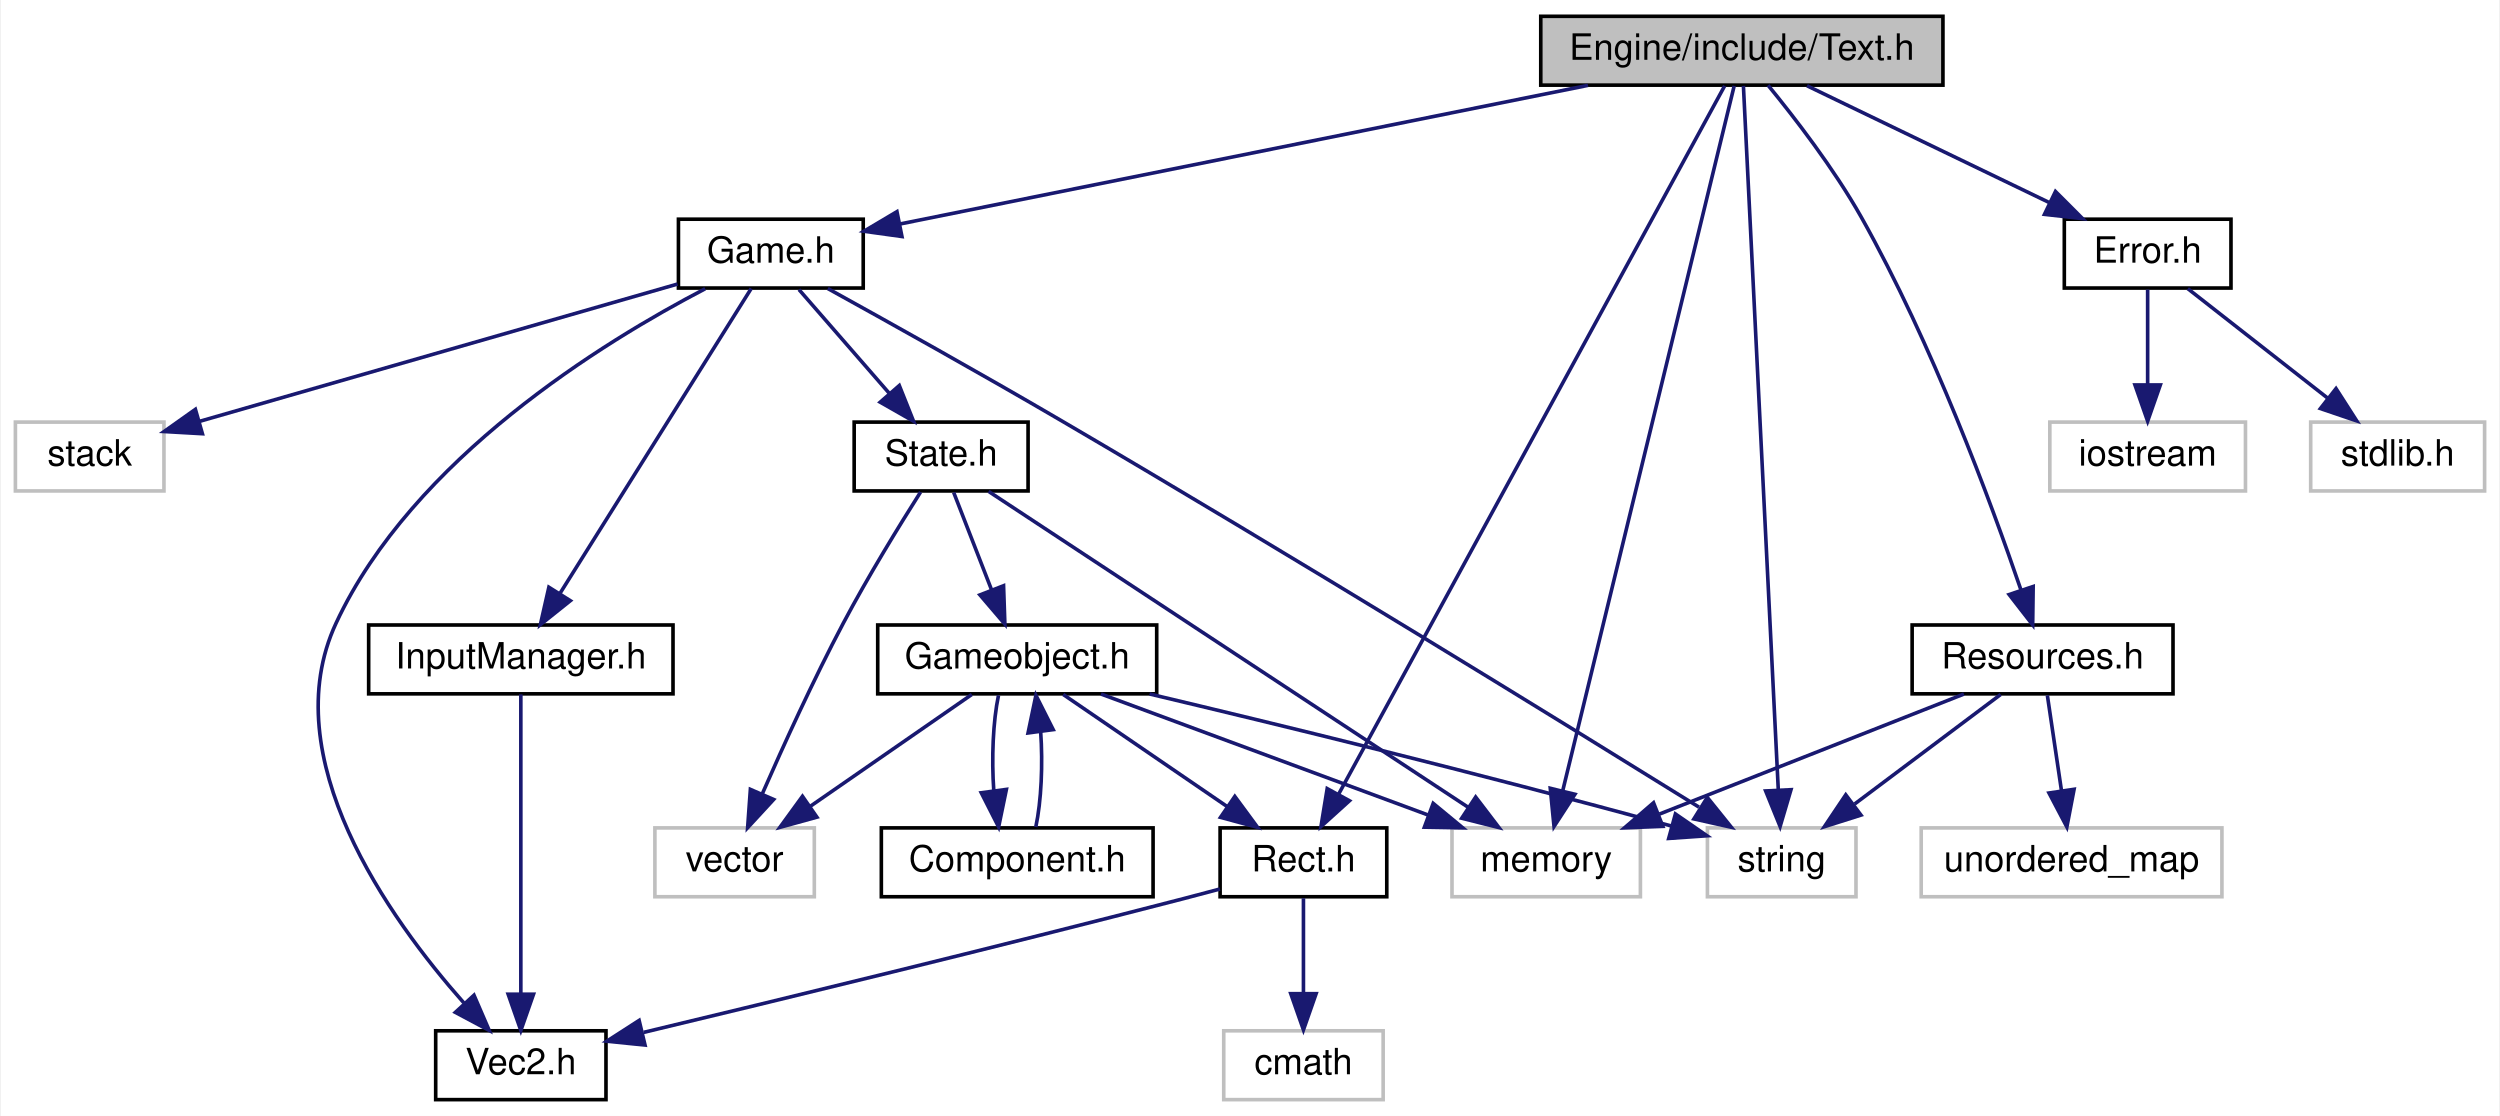
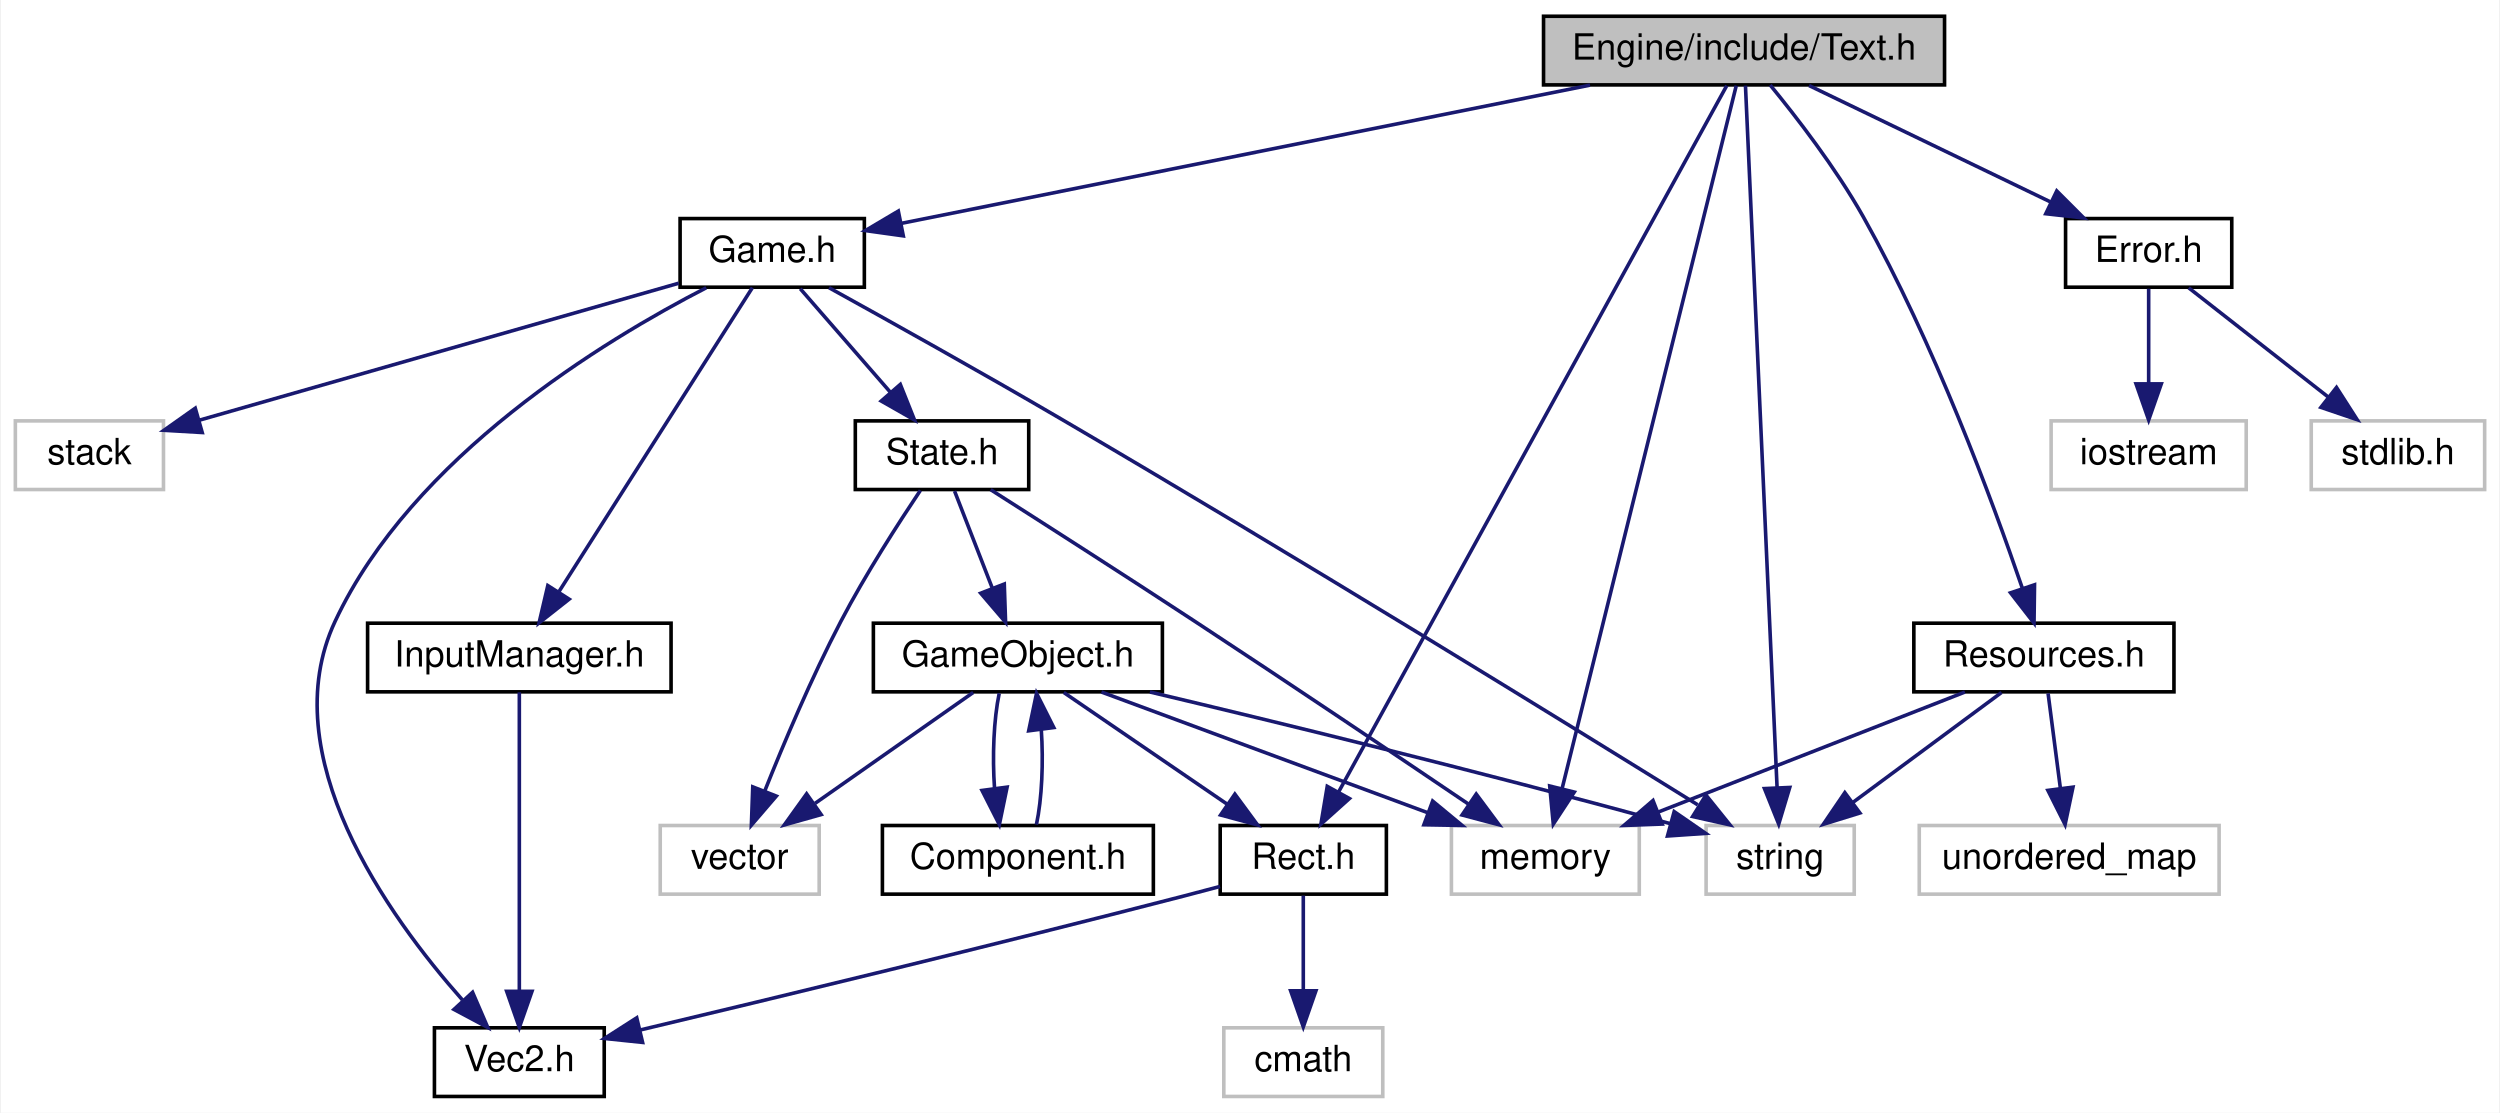
- <svg xmlns="http://www.w3.org/2000/svg" xmlns:xlink="http://www.w3.org/1999/xlink" width="690pt" height="308pt" viewBox="0.00 0.00 689.50 308.00">
+ <svg xmlns="http://www.w3.org/2000/svg" xmlns:xlink="http://www.w3.org/1999/xlink" width="692pt" height="308pt" viewBox="0.00 0.00 691.50 308.00">
  <g id="graph0" class="graph" transform="scale(1 1) rotate(0) translate(4 304)">
-     <polygon fill="white" stroke="none" points="-4,4 -4,-304 685.5,-304 685.5,4 -4,4" />
+     <polygon fill="white" stroke="none" points="-4,4 -4,-304 687.5,-304 687.5,4 -4,4" />
    <g id="node1" class="node">
-       <polygon fill="#bfbfbf" stroke="black" points="421,-280.5 421,-299.5 532,-299.5 532,-280.5 421,-280.5" />
-       <text text-anchor="middle" x="476.5" y="-287.5" font-family="Helvetica,sans-Serif" font-size="10.00">Engine/include/Text.h</text>
+       <polygon fill="#bfbfbf" stroke="black" points="423,-280.5 423,-299.5 534,-299.5 534,-280.5 423,-280.5" />
+       <text text-anchor="middle" x="478.5" y="-287.5" font-family="Helvetica,sans-Serif" font-size="10.00">Engine/include/Text.h</text>
    </g>
    <g id="node2" class="node">
      <g id="a_node2">
        <a xlink:href="Rect_8h.html" target="_top" xlink:title="Rect.h">
-           <polygon fill="white" stroke="black" points="332.5,-56.5 332.5,-75.5 378.5,-75.5 378.5,-56.5 332.5,-56.5" />
-           <text text-anchor="middle" x="355.5" y="-63.5" font-family="Helvetica,sans-Serif" font-size="10.00">Rect.h</text>
+           <polygon fill="white" stroke="black" points="333.5,-56.5 333.5,-75.5 379.5,-75.5 379.5,-56.5 333.5,-56.5" />
+           <text text-anchor="middle" x="356.5" y="-63.5" font-family="Helvetica,sans-Serif" font-size="10.00">Rect.h</text>
        </a>
      </g>
    </g>
    <g id="edge1" class="edge">
-       <path fill="none" stroke="midnightblue" d="M471.757,-280.297C453.802,-247.356 389.782,-129.898 365.205,-84.805" />
-       <polygon fill="midnightblue" stroke="midnightblue" points="368.201,-82.989 360.342,-75.884 362.055,-86.339 368.201,-82.989" />
+       <path fill="none" stroke="midnightblue" d="M473.717,-280.297C455.614,-247.356 391.066,-129.898 366.285,-84.805" />
+       <polygon fill="midnightblue" stroke="midnightblue" points="369.266,-82.962 361.382,-75.884 363.131,-86.333 369.266,-82.962" />
    </g>
    <g id="node5" class="node">
-       <polygon fill="white" stroke="#bfbfbf" points="396.5,-56.5 396.5,-75.5 448.5,-75.5 448.5,-56.5 396.5,-56.5" />
-       <text text-anchor="middle" x="422.5" y="-63.5" font-family="Helvetica,sans-Serif" font-size="10.00">memory</text>
+       <polygon fill="white" stroke="#bfbfbf" points="397.5,-56.5 397.5,-75.5 449.5,-75.5 449.5,-56.5 397.5,-56.5" />
+       <text text-anchor="middle" x="423.5" y="-63.5" font-family="Helvetica,sans-Serif" font-size="10.00">memory</text>
    </g>
    <g id="edge4" class="edge">
-       <path fill="none" stroke="midnightblue" d="M474.383,-280.297C466.421,-247.563 438.159,-131.375 427.04,-85.666" />
-       <polygon fill="midnightblue" stroke="midnightblue" points="430.425,-84.773 424.661,-75.884 423.624,-86.428 430.425,-84.773" />
+       <path fill="none" stroke="midnightblue" d="M476.344,-280.297C468.234,-247.563 439.449,-131.375 428.125,-85.666" />
+       <polygon fill="midnightblue" stroke="midnightblue" points="431.503,-84.749 425.701,-75.884 424.708,-86.432 431.503,-84.749" />
    </g>
    <g id="node6" class="node">
-       <polygon fill="white" stroke="#bfbfbf" points="467,-56.5 467,-75.5 508,-75.5 508,-56.5 467,-56.5" />
-       <text text-anchor="middle" x="487.5" y="-63.5" font-family="Helvetica,sans-Serif" font-size="10.00">string</text>
+       <polygon fill="white" stroke="#bfbfbf" points="468,-56.5 468,-75.5 509,-75.5 509,-56.5 468,-56.5" />
+       <text text-anchor="middle" x="488.5" y="-63.5" font-family="Helvetica,sans-Serif" font-size="10.00">string</text>
    </g>
    <g id="edge5" class="edge">
-       <path fill="none" stroke="midnightblue" d="M476.931,-280.297C478.55,-247.633 484.286,-131.866 486.561,-85.957" />
-       <polygon fill="midnightblue" stroke="midnightblue" points="490.061,-86.045 487.06,-75.884 483.069,-85.698 490.061,-86.045" />
+       <path fill="none" stroke="midnightblue" d="M478.892,-280.297C480.363,-247.633 485.578,-131.866 487.646,-85.957" />
+       <polygon fill="midnightblue" stroke="midnightblue" points="491.146,-86.031 488.1,-75.884 484.153,-85.716 491.146,-86.031" />
    </g>
    <g id="node7" class="node">
      <g id="a_node7">
        <a xlink:href="Resources_8h.html" target="_top" xlink:title="Resources.h">
-           <polygon fill="white" stroke="black" points="523.5,-112.5 523.5,-131.5 595.5,-131.5 595.5,-112.5 523.5,-112.5" />
-           <text text-anchor="middle" x="559.5" y="-119.5" font-family="Helvetica,sans-Serif" font-size="10.00">Resources.h</text>
+           <polygon fill="white" stroke="black" points="525.5,-112.5 525.5,-131.5 597.5,-131.5 597.5,-112.5 525.5,-112.5" />
+           <text text-anchor="middle" x="561.5" y="-119.5" font-family="Helvetica,sans-Serif" font-size="10.00">Resources.h</text>
        </a>
      </g>
    </g>
    <g id="edge6" class="edge">
-       <path fill="none" stroke="midnightblue" d="M483.736,-280.462C490.911,-271.711 501.902,-257.511 509.5,-244 529.017,-209.295 545.236,-165.431 553.531,-141.191" />
-       <polygon fill="midnightblue" stroke="midnightblue" points="556.907,-142.132 556.769,-131.538 550.27,-139.906 556.907,-142.132" />
+       <path fill="none" stroke="midnightblue" d="M485.736,-280.462C492.911,-271.711 503.902,-257.511 511.5,-244 531.017,-209.295 547.236,-165.431 555.531,-141.191" />
+       <polygon fill="midnightblue" stroke="midnightblue" points="558.907,-142.132 558.769,-131.538 552.27,-139.906 558.907,-142.132" />
    </g>
    <g id="node9" class="node">
      <g id="a_node9">
        <a xlink:href="Game_8h.html" target="_top" xlink:title="Game.h">
-           <polygon fill="white" stroke="black" points="183,-224.5 183,-243.5 234,-243.5 234,-224.5 183,-224.5" />
-           <text text-anchor="middle" x="208.5" y="-231.5" font-family="Helvetica,sans-Serif" font-size="10.00">Game.h</text>
+           <polygon fill="white" stroke="black" points="184,-224.5 184,-243.5 235,-243.5 235,-224.5 184,-224.5" />
+           <text text-anchor="middle" x="209.5" y="-231.5" font-family="Helvetica,sans-Serif" font-size="10.00">Game.h</text>
        </a>
      </g>
    </g>
    <g id="edge10" class="edge">
-       <path fill="none" stroke="midnightblue" d="M434.035,-280.444C381.535,-269.865 293.128,-252.052 244.044,-242.162" />
-       <polygon fill="midnightblue" stroke="midnightblue" points="244.688,-238.721 234.194,-240.177 243.306,-245.584 244.688,-238.721" />
+       <path fill="none" stroke="midnightblue" d="M435.876,-280.444C383.181,-269.865 294.444,-252.052 245.177,-242.162" />
+       <polygon fill="midnightblue" stroke="midnightblue" points="245.783,-238.714 235.29,-240.177 244.406,-245.577 245.783,-238.714" />
    </g>
    <g id="node16" class="node">
      <g id="a_node16">
        <a xlink:href="Error_8h.html" target="_top" xlink:title="Error.h">
-           <polygon fill="white" stroke="black" points="565.5,-224.5 565.5,-243.5 611.5,-243.5 611.5,-224.5 565.5,-224.5" />
-           <text text-anchor="middle" x="588.5" y="-231.5" font-family="Helvetica,sans-Serif" font-size="10.00">Error.h</text>
+           <polygon fill="white" stroke="black" points="567.5,-224.5 567.5,-243.5 613.5,-243.5 613.5,-224.5 567.5,-224.5" />
+           <text text-anchor="middle" x="590.5" y="-231.5" font-family="Helvetica,sans-Serif" font-size="10.00">Error.h</text>
        </a>
      </g>
    </g>
    <g id="edge26" class="edge">
-       <path fill="none" stroke="midnightblue" d="M494.495,-280.324C512.538,-271.625 540.547,-258.12 561.303,-248.113" />
-       <polygon fill="midnightblue" stroke="midnightblue" points="563.062,-251.15 570.55,-243.655 560.022,-244.845 563.062,-251.15" />
+       <path fill="none" stroke="midnightblue" d="M496.495,-280.324C514.538,-271.625 542.547,-258.12 563.303,-248.113" />
+       <polygon fill="midnightblue" stroke="midnightblue" points="565.062,-251.15 572.55,-243.655 562.022,-244.845 565.062,-251.15" />
    </g>
    <g id="node3" class="node">
      <g id="a_node3">
        <a xlink:href="Vec2_8h.html" target="_top" xlink:title="Vec2.h">
          <polygon fill="white" stroke="black" points="116,-0.5 116,-19.5 163,-19.5 163,-0.5 116,-0.5" />
          <text text-anchor="middle" x="139.5" y="-7.5" font-family="Helvetica,sans-Serif" font-size="10.00">Vec2.h</text>
        </a>
      </g>
    </g>
    <g id="edge2" class="edge">
-       <path fill="none" stroke="midnightblue" d="M332.441,-58.632C329.109,-57.735 325.719,-56.835 322.5,-56 270.615,-42.548 210.192,-27.884 173.408,-19.068" />
-       <polygon fill="midnightblue" stroke="midnightblue" points="173.777,-15.558 163.237,-16.635 172.148,-22.366 173.777,-15.558" />
+       <path fill="none" stroke="midnightblue" d="M333.442,-58.628C330.11,-57.732 326.72,-56.833 323.5,-56 270.97,-42.416 209.723,-27.65 172.814,-18.868" />
+       <polygon fill="midnightblue" stroke="midnightblue" points="173.615,-15.461 163.077,-16.556 171.998,-22.271 173.615,-15.461" />
    </g>
    <g id="node4" class="node">
-       <polygon fill="white" stroke="#bfbfbf" points="333.5,-0.5 333.5,-19.5 377.5,-19.5 377.5,-0.5 333.5,-0.5" />
-       <text text-anchor="middle" x="355.5" y="-7.5" font-family="Helvetica,sans-Serif" font-size="10.00">cmath</text>
+       <polygon fill="white" stroke="#bfbfbf" points="334.5,-0.5 334.5,-19.5 378.5,-19.5 378.5,-0.5 334.5,-0.5" />
+       <text text-anchor="middle" x="356.5" y="-7.5" font-family="Helvetica,sans-Serif" font-size="10.00">cmath</text>
    </g>
    <g id="edge3" class="edge">
-       <path fill="none" stroke="midnightblue" d="M355.5,-56.083C355.5,-49.006 355.5,-38.861 355.5,-29.986" />
-       <polygon fill="midnightblue" stroke="midnightblue" points="359,-29.751 355.5,-19.751 352,-29.751 359,-29.751" />
+       <path fill="none" stroke="midnightblue" d="M356.5,-56.083C356.5,-49.006 356.5,-38.861 356.5,-29.986" />
+       <polygon fill="midnightblue" stroke="midnightblue" points="360,-29.751 356.5,-19.751 353,-29.751 360,-29.751" />
    </g>
    <g id="edge9" class="edge">
-       <path fill="none" stroke="midnightblue" d="M537.792,-112.444C515.145,-103.517 479.428,-89.439 453.748,-79.317" />
-       <polygon fill="midnightblue" stroke="midnightblue" points="454.693,-75.927 444.106,-75.516 452.126,-82.44 454.693,-75.927" />
+       <path fill="none" stroke="midnightblue" d="M539.633,-112.444C516.721,-103.478 480.525,-89.314 454.634,-79.183" />
+       <polygon fill="midnightblue" stroke="midnightblue" points="455.852,-75.901 445.264,-75.516 453.301,-82.42 455.852,-75.901" />
    </g>
    <g id="edge7" class="edge">
-       <path fill="none" stroke="midnightblue" d="M547.932,-112.324C537.08,-104.185 520.619,-91.84 507.617,-82.087" />
-       <polygon fill="midnightblue" stroke="midnightblue" points="509.379,-79.034 499.279,-75.834 505.179,-84.634 509.379,-79.034" />
+       <path fill="none" stroke="midnightblue" d="M549.771,-112.324C538.663,-104.107 521.758,-91.602 508.517,-81.807" />
+       <polygon fill="midnightblue" stroke="midnightblue" points="510.563,-78.967 500.442,-75.834 506.4,-84.595 510.563,-78.967" />
    </g>
    <g id="node8" class="node">
-       <polygon fill="white" stroke="#bfbfbf" points="526,-56.5 526,-75.5 609,-75.5 609,-56.5 526,-56.5" />
-       <text text-anchor="middle" x="567.5" y="-63.5" font-family="Helvetica,sans-Serif" font-size="10.00">unordered_map</text>
+       <polygon fill="white" stroke="#bfbfbf" points="527,-56.5 527,-75.5 610,-75.5 610,-56.5 527,-56.5" />
+       <text text-anchor="middle" x="568.5" y="-63.5" font-family="Helvetica,sans-Serif" font-size="10.00">unordered_map</text>
    </g>
    <g id="edge8" class="edge">
-       <path fill="none" stroke="midnightblue" d="M560.821,-112.083C561.881,-104.927 563.406,-94.635 564.731,-85.691" />
-       <polygon fill="midnightblue" stroke="midnightblue" points="568.2,-86.156 566.204,-75.751 561.276,-85.13 568.2,-86.156" />
+       <path fill="none" stroke="midnightblue" d="M562.656,-112.083C563.584,-104.927 564.918,-94.635 566.077,-85.691" />
+       <polygon fill="midnightblue" stroke="midnightblue" points="569.551,-86.118 567.366,-75.751 562.609,-85.218 569.551,-86.118" />
    </g>
    <g id="edge25" class="edge">
-       <path fill="none" stroke="midnightblue" d="M190.38,-224.306C162.384,-209.729 109.641,-177.425 88.5,-132 71.281,-95.001 103.082,-50.579 123.766,-27.208" />
-       <polygon fill="midnightblue" stroke="midnightblue" points="126.571,-29.329 130.772,-19.603 121.423,-24.586 126.571,-29.329" />
+       <path fill="none" stroke="midnightblue" d="M191.233,-224.348C163.011,-209.829 109.837,-177.604 88.5,-132 71.205,-95.036 103.037,-50.6 123.746,-27.218" />
+       <polygon fill="midnightblue" stroke="midnightblue" points="126.556,-29.333 130.76,-19.608 121.409,-24.589 126.556,-29.333" />
    </g>
    <g id="edge11" class="edge">
-       <path fill="none" stroke="midnightblue" d="M224.225,-224.361C240.423,-215.414 266.355,-200.956 288.5,-188 352.894,-150.326 427.841,-104.102 464.677,-81.224" />
-       <polygon fill="midnightblue" stroke="midnightblue" points="466.96,-83.925 473.604,-75.672 463.264,-77.981 466.96,-83.925" />
+       <path fill="none" stroke="midnightblue" d="M225.225,-224.361C241.423,-215.414 267.355,-200.956 289.5,-188 353.894,-150.326 428.841,-104.102 465.677,-81.224" />
+       <polygon fill="midnightblue" stroke="midnightblue" points="467.96,-83.925 474.604,-75.672 464.264,-77.981 467.96,-83.925" />
    </g>
    <g id="node10" class="node">
      <polygon fill="white" stroke="#bfbfbf" points="0,-168.5 0,-187.5 41,-187.5 41,-168.5 0,-168.5" />
      <text text-anchor="middle" x="20.5" y="-175.5" font-family="Helvetica,sans-Serif" font-size="10.00">stack</text>
    </g>
    <g id="edge12" class="edge">
-       <path fill="none" stroke="midnightblue" d="M182.754,-225.605C148.283,-215.704 87.245,-198.171 50.661,-187.663" />
-       <polygon fill="midnightblue" stroke="midnightblue" points="51.612,-184.295 41.034,-184.898 49.679,-191.023 51.612,-184.295" />
+       <path fill="none" stroke="midnightblue" d="M183.617,-225.605C148.963,-215.704 87.6,-198.171 50.822,-187.663" />
+       <polygon fill="midnightblue" stroke="midnightblue" points="51.72,-184.28 41.143,-184.898 49.797,-191.011 51.72,-184.28" />
    </g>
    <g id="node11" class="node">
      <g id="a_node11">
        <a xlink:href="State_8h.html" target="_top" xlink:title="State.h">
-           <polygon fill="white" stroke="black" points="231.5,-168.5 231.5,-187.5 279.5,-187.5 279.5,-168.5 231.5,-168.5" />
-           <text text-anchor="middle" x="255.5" y="-175.5" font-family="Helvetica,sans-Serif" font-size="10.00">State.h</text>
+           <polygon fill="white" stroke="black" points="232.5,-168.5 232.5,-187.5 280.5,-187.5 280.5,-168.5 232.5,-168.5" />
+           <text text-anchor="middle" x="256.5" y="-175.5" font-family="Helvetica,sans-Serif" font-size="10.00">State.h</text>
        </a>
      </g>
    </g>
    <g id="edge13" class="edge">
-       <path fill="none" stroke="midnightblue" d="M216.261,-224.083C223.037,-216.298 233.043,-204.801 241.255,-195.367" />
-       <polygon fill="midnightblue" stroke="midnightblue" points="243.958,-197.592 247.883,-187.751 238.678,-192.996 243.958,-197.592" />
+       <path fill="none" stroke="midnightblue" d="M217.261,-224.083C224.037,-216.298 234.043,-204.801 242.255,-195.367" />
+       <polygon fill="midnightblue" stroke="midnightblue" points="244.958,-197.592 248.883,-187.751 239.678,-192.996 244.958,-197.592" />
    </g>
    <g id="node15" class="node">
      <g id="a_node15">
        <a xlink:href="InputManager_8h.html" target="_top" xlink:title="InputManager.h">
          <polygon fill="white" stroke="black" points="97.5,-112.5 97.5,-131.5 181.5,-131.5 181.5,-112.5 97.5,-112.5" />
          <text text-anchor="middle" x="139.5" y="-119.5" font-family="Helvetica,sans-Serif" font-size="10.00">InputManager.h</text>
        </a>
      </g>
    </g>
    <g id="edge23" class="edge">
-       <path fill="none" stroke="midnightblue" d="M203.086,-224.368C191.749,-206.296 165.329,-164.176 150.356,-140.307" />
-       <polygon fill="midnightblue" stroke="midnightblue" points="153.168,-138.203 144.889,-131.591 147.238,-141.923 153.168,-138.203" />
+       <path fill="none" stroke="midnightblue" d="M204.007,-224.368C192.506,-206.296 165.703,-164.176 150.514,-140.307" />
+       <polygon fill="midnightblue" stroke="midnightblue" points="153.289,-138.149 144.967,-131.591 147.383,-141.907 153.289,-138.149" />
    </g>
    <g id="edge22" class="edge">
-       <path fill="none" stroke="midnightblue" d="M268.604,-168.368C297.261,-149.492 365.743,-104.385 400.886,-81.237" />
-       <polygon fill="midnightblue" stroke="midnightblue" points="403.031,-84.015 409.457,-75.591 399.18,-78.169 403.031,-84.015" />
+       <path fill="none" stroke="midnightblue" d="M269.969,-168.449C284.1,-159.452 306.934,-144.843 326.5,-132 352.688,-114.811 382.603,-94.69 402.205,-81.439" />
+       <polygon fill="midnightblue" stroke="midnightblue" points="404.365,-84.203 410.686,-75.7 400.442,-78.406 404.365,-84.203" />
    </g>
    <g id="node12" class="node">
      <g id="a_node12">
-         <a xlink:href="Gameobject_8h.html" target="_top" xlink:title="Gameobject.h">
-           <polygon fill="white" stroke="black" points="238,-112.5 238,-131.5 315,-131.5 315,-112.5 238,-112.5" />
-           <text text-anchor="middle" x="276.5" y="-119.5" font-family="Helvetica,sans-Serif" font-size="10.00">Gameobject.h</text>
+         <a xlink:href="GameObject_8h.html" target="_top" xlink:title="GameObject.h">
+           <polygon fill="white" stroke="black" points="237.5,-112.5 237.5,-131.5 317.5,-131.5 317.5,-112.5 237.5,-112.5" />
+           <text text-anchor="middle" x="277.5" y="-119.5" font-family="Helvetica,sans-Serif" font-size="10.00">GameObject.h</text>
        </a>
      </g>
    </g>
    <g id="edge14" class="edge">
-       <path fill="none" stroke="midnightblue" d="M258.968,-168.083C261.812,-160.77 265.929,-150.181 269.46,-141.103" />
-       <polygon fill="midnightblue" stroke="midnightblue" points="272.734,-142.34 273.097,-131.751 266.21,-139.803 272.734,-142.34" />
+       <path fill="none" stroke="midnightblue" d="M259.968,-168.083C262.812,-160.77 266.929,-150.181 270.46,-141.103" />
+       <polygon fill="midnightblue" stroke="midnightblue" points="273.734,-142.34 274.097,-131.751 267.21,-139.803 273.734,-142.34" />
    </g>
    <g id="node13" class="node">
-       <polygon fill="white" stroke="#bfbfbf" points="176.5,-56.5 176.5,-75.5 220.5,-75.5 220.5,-56.5 176.5,-56.5" />
-       <text text-anchor="middle" x="198.5" y="-63.5" font-family="Helvetica,sans-Serif" font-size="10.00">vector</text>
+       <polygon fill="white" stroke="#bfbfbf" points="178.5,-56.5 178.5,-75.5 222.5,-75.5 222.5,-56.5 178.5,-56.5" />
+       <text text-anchor="middle" x="200.5" y="-63.5" font-family="Helvetica,sans-Serif" font-size="10.00">vector</text>
    </g>
    <g id="edge21" class="edge">
-       <path fill="none" stroke="midnightblue" d="M249.832,-168.198C244.158,-159.243 235.314,-144.887 228.5,-132 220.248,-116.395 211.918,-98.098 206.137,-84.899" />
-       <polygon fill="midnightblue" stroke="midnightblue" points="209.279,-83.345 202.097,-75.556 202.853,-86.124 209.279,-83.345" />
+       <path fill="none" stroke="midnightblue" d="M250.518,-168.266C244.553,-159.363 235.32,-145.047 228.5,-132 220.415,-116.534 212.683,-98.222 207.4,-84.982" />
+       <polygon fill="midnightblue" stroke="midnightblue" points="210.633,-83.639 203.729,-75.602 204.115,-86.19 210.633,-83.639" />
    </g>
    <g id="edge17" class="edge">
-       <path fill="none" stroke="midnightblue" d="M289.193,-112.324C301.401,-103.979 320.078,-91.212 334.503,-81.352" />
-       <polygon fill="midnightblue" stroke="midnightblue" points="336.558,-84.187 342.839,-75.654 332.608,-78.408 336.558,-84.187" />
+       <path fill="none" stroke="midnightblue" d="M290.193,-112.324C302.401,-103.979 321.078,-91.212 335.503,-81.352" />
+       <polygon fill="midnightblue" stroke="midnightblue" points="337.558,-84.187 343.839,-75.654 333.608,-78.408 337.558,-84.187" />
    </g>
    <g id="edge16" class="edge">
-       <path fill="none" stroke="midnightblue" d="M299.634,-112.444C323.982,-103.438 362.507,-89.189 389.923,-79.049" />
-       <polygon fill="midnightblue" stroke="midnightblue" points="391.309,-82.268 399.474,-75.516 388.881,-75.703 391.309,-82.268" />
+       <path fill="none" stroke="midnightblue" d="M300.634,-112.444C324.982,-103.438 363.507,-89.189 390.923,-79.049" />
+       <polygon fill="midnightblue" stroke="midnightblue" points="392.309,-82.268 400.474,-75.516 389.881,-75.703 392.309,-82.268" />
    </g>
    <g id="edge18" class="edge">
-       <path fill="none" stroke="midnightblue" d="M313.035,-112.459C347.683,-104.238 401.411,-91.181 457.184,-75.985" />
-       <polygon fill="midnightblue" stroke="midnightblue" points="458.162,-79.346 466.881,-73.327 456.311,-72.596 458.162,-79.346" />
+       <path fill="none" stroke="midnightblue" d="M314.035,-112.459C348.683,-104.238 402.411,-91.181 458.184,-75.985" />
+       <polygon fill="midnightblue" stroke="midnightblue" points="459.162,-79.346 467.881,-73.327 457.311,-72.596 459.162,-79.346" />
    </g>
    <g id="edge15" class="edge">
-       <path fill="none" stroke="midnightblue" d="M263.968,-112.324C251.914,-103.979 233.473,-91.212 219.231,-81.352" />
-       <polygon fill="midnightblue" stroke="midnightblue" points="221.215,-78.469 211.001,-75.654 217.231,-84.224 221.215,-78.469" />
+       <path fill="none" stroke="midnightblue" d="M265.129,-112.324C253.342,-104.058 235.368,-91.453 221.364,-81.632" />
+       <polygon fill="midnightblue" stroke="midnightblue" points="223.038,-78.531 212.841,-75.654 219.018,-84.262 223.038,-78.531" />
    </g>
    <g id="node14" class="node">
      <g id="a_node14">
        <a xlink:href="Component_8h.html" target="_top" xlink:title="Component.h">
-           <polygon fill="white" stroke="black" points="239,-56.5 239,-75.5 314,-75.5 314,-56.5 239,-56.5" />
-           <text text-anchor="middle" x="276.5" y="-63.5" font-family="Helvetica,sans-Serif" font-size="10.00">Component.h</text>
+           <polygon fill="white" stroke="black" points="240,-56.5 240,-75.5 315,-75.5 315,-56.5 240,-56.5" />
+           <text text-anchor="middle" x="277.5" y="-63.5" font-family="Helvetica,sans-Serif" font-size="10.00">Component.h</text>
        </a>
      </g>
    </g>
    <g id="edge19" class="edge">
-       <path fill="none" stroke="midnightblue" d="M271.334,-112.083C269.824,-104.927 269.394,-94.635 270.042,-85.691" />
-       <polygon fill="midnightblue" stroke="midnightblue" points="273.515,-86.126 271.369,-75.751 266.577,-85.2 273.515,-86.126" />
+       <path fill="none" stroke="midnightblue" d="M272.334,-112.083C270.824,-104.927 270.394,-94.635 271.042,-85.691" />
+       <polygon fill="midnightblue" stroke="midnightblue" points="274.515,-86.126 272.369,-75.751 267.577,-85.2 274.515,-86.126" />
    </g>
    <g id="edge20" class="edge">
-       <path fill="none" stroke="midnightblue" d="M281.631,-75.751C283.157,-82.858 283.604,-93.136 282.972,-102.101" />
-       <polygon fill="midnightblue" stroke="midnightblue" points="279.493,-101.713 281.666,-112.083 286.434,-102.622 279.493,-101.713" />
+       <path fill="none" stroke="midnightblue" d="M282.631,-75.751C284.157,-82.858 284.604,-93.136 283.972,-102.101" />
+       <polygon fill="midnightblue" stroke="midnightblue" points="280.493,-101.713 282.666,-112.083 287.434,-102.622 280.493,-101.713" />
    </g>
    <g id="edge24" class="edge">
      <path fill="none" stroke="midnightblue" d="M139.5,-112.368C139.5,-94.617 139.5,-53.666 139.5,-29.597" />
      <polygon fill="midnightblue" stroke="midnightblue" points="143,-29.591 139.5,-19.591 136,-29.591 143,-29.591" />
    </g>
    <g id="node17" class="node">
-       <polygon fill="white" stroke="#bfbfbf" points="561.5,-168.5 561.5,-187.5 615.5,-187.5 615.5,-168.5 561.5,-168.5" />
-       <text text-anchor="middle" x="588.5" y="-175.5" font-family="Helvetica,sans-Serif" font-size="10.00">iostream</text>
+       <polygon fill="white" stroke="#bfbfbf" points="563.5,-168.5 563.5,-187.5 617.5,-187.5 617.5,-168.5 563.5,-168.5" />
+       <text text-anchor="middle" x="590.5" y="-175.5" font-family="Helvetica,sans-Serif" font-size="10.00">iostream</text>
    </g>
    <g id="edge27" class="edge">
-       <path fill="none" stroke="midnightblue" d="M588.5,-224.083C588.5,-217.006 588.5,-206.861 588.5,-197.986" />
-       <polygon fill="midnightblue" stroke="midnightblue" points="592,-197.751 588.5,-187.751 585,-197.751 592,-197.751" />
+       <path fill="none" stroke="midnightblue" d="M590.5,-224.083C590.5,-217.006 590.5,-206.861 590.5,-197.986" />
+       <polygon fill="midnightblue" stroke="midnightblue" points="594,-197.751 590.5,-187.751 587,-197.751 594,-197.751" />
    </g>
    <g id="node18" class="node">
-       <polygon fill="white" stroke="#bfbfbf" points="633.5,-168.5 633.5,-187.5 681.5,-187.5 681.5,-168.5 633.5,-168.5" />
-       <text text-anchor="middle" x="657.5" y="-175.5" font-family="Helvetica,sans-Serif" font-size="10.00">stdlib.h</text>
+       <polygon fill="white" stroke="#bfbfbf" points="635.5,-168.5 635.5,-187.5 683.5,-187.5 683.5,-168.5 635.5,-168.5" />
+       <text text-anchor="middle" x="659.5" y="-175.5" font-family="Helvetica,sans-Serif" font-size="10.00">stdlib.h</text>
    </g>
    <g id="edge28" class="edge">
-       <path fill="none" stroke="midnightblue" d="M599.586,-224.324C609.986,-216.185 625.761,-203.839 638.222,-194.087" />
-       <polygon fill="midnightblue" stroke="midnightblue" points="640.494,-196.753 646.212,-187.834 636.18,-191.241 640.494,-196.753" />
+       <path fill="none" stroke="midnightblue" d="M601.586,-224.324C611.986,-216.185 627.761,-203.839 640.222,-194.087" />
+       <polygon fill="midnightblue" stroke="midnightblue" points="642.494,-196.753 648.212,-187.834 638.18,-191.241 642.494,-196.753" />
    </g>
  </g>
</svg>
